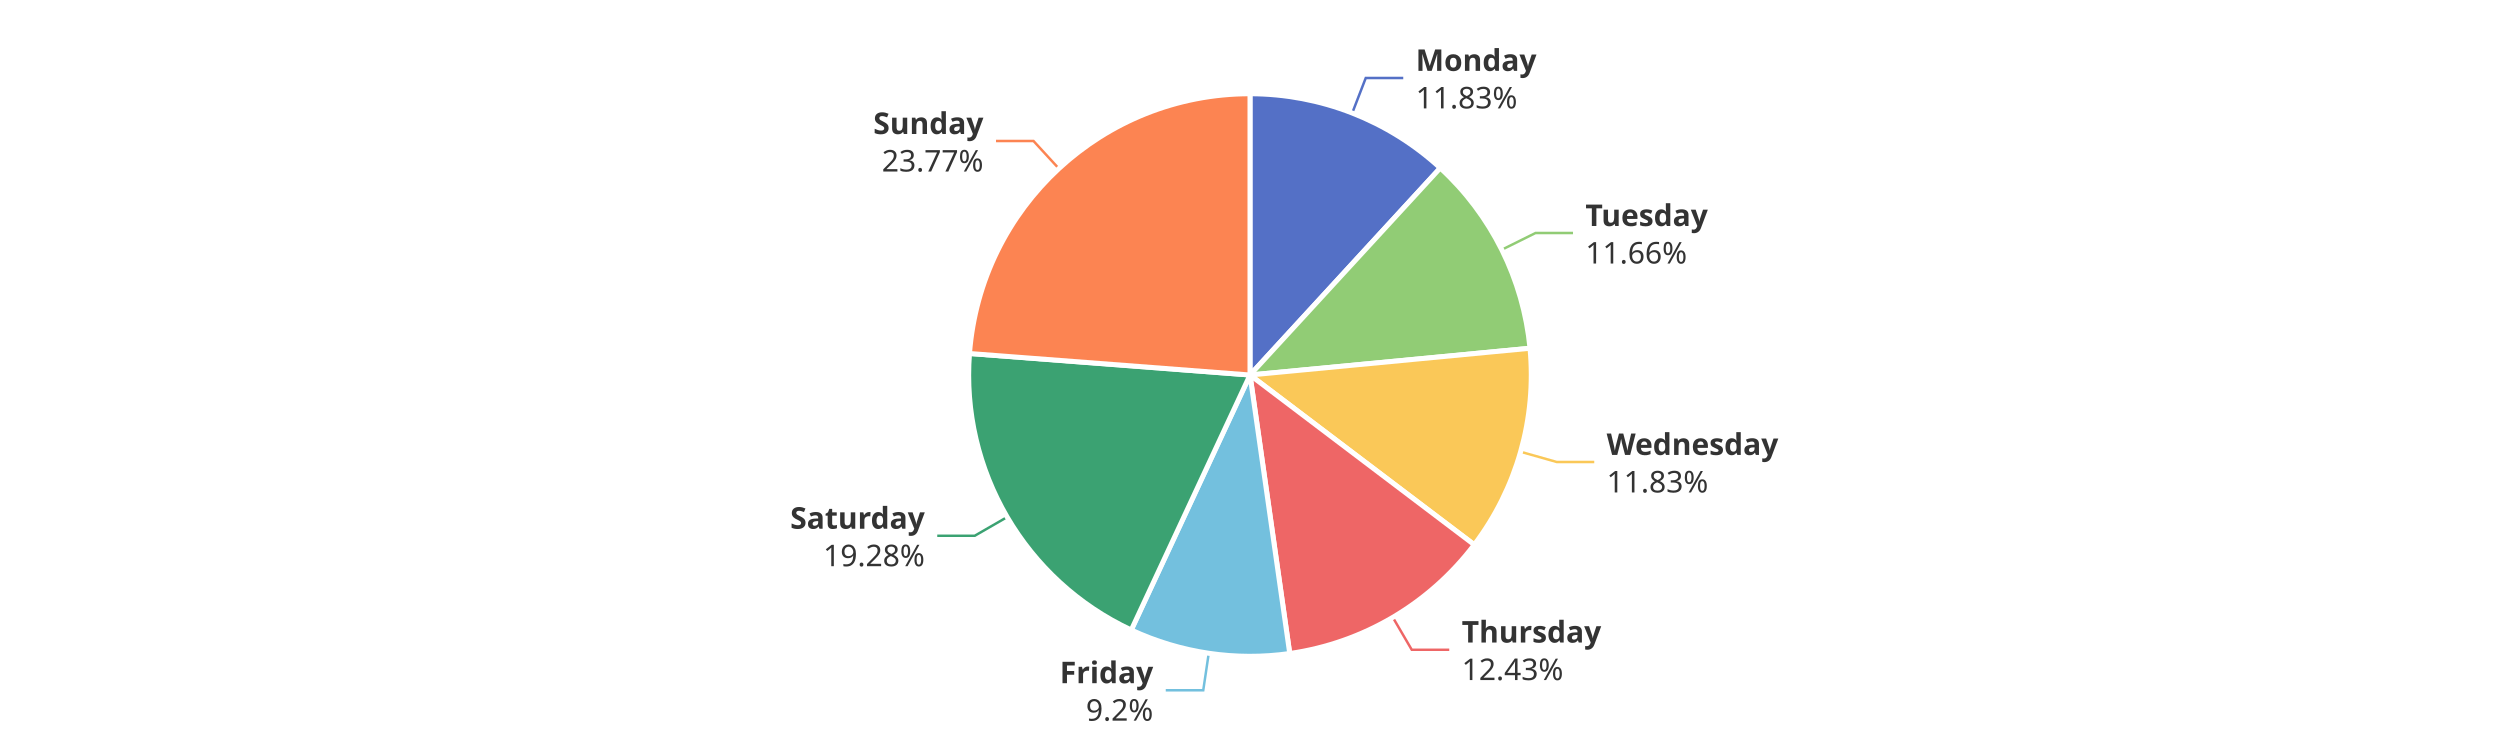
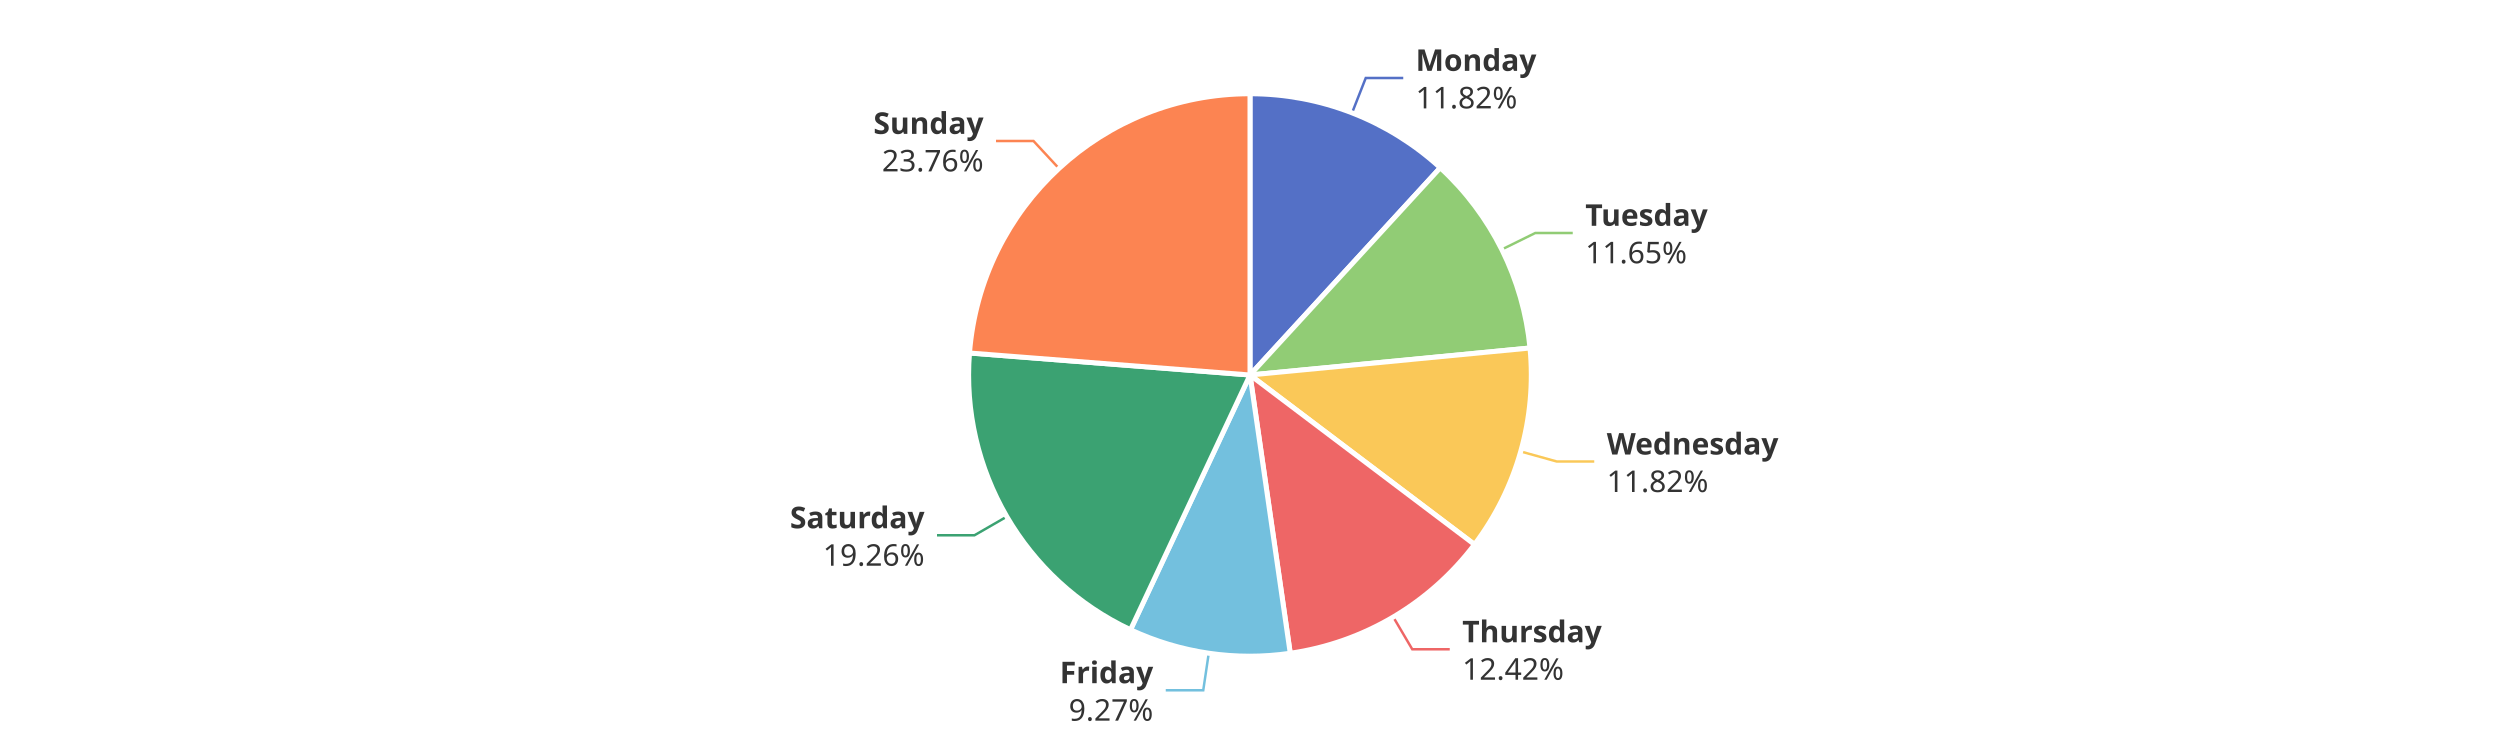
<svg xmlns="http://www.w3.org/2000/svg" width="1000" height="300" version="1.1" baseProfile="full" viewBox="0 0 1000 300">
  <rect width="1000" height="300" x="0" y="0" id="0" fill="#ffffff" />
-   <polyline points="540.9 45.2 546.3 31.2 561.3 31.2" fill="none" stroke="#5470c6" />
-   <polyline points="600.7 99.9 614.2 93.2 629.2 93.2" fill="none" stroke="#91cc75" />
-   <polyline points="608.2 180.7 622.7 184.8 637.7 184.8" fill="none" stroke="#fac858" />
-   <polyline points="557.1 246.9 564.7 259.9 579.7 259.9" fill="none" stroke="#ee6666" />
+   <polyline points="540.8 45.2 546.3 31.2 561.3 31.2" fill="none" stroke="#5470c6" />
+   <polyline points="600.7 99.8 614.1 93.2 629.1 93.2" fill="none" stroke="#91cc75" />
+   <polyline points="608.3 180.6 622.7 184.6 637.7 184.6" fill="none" stroke="#fac858" />
+   <polyline points="557.3 246.8 564.9 259.7 579.9 259.7" fill="none" stroke="#ee6666" />
  <polyline points="483.5 261.3 481.3 276.1 466.3 276.1" fill="none" stroke="#73c0de" />
-   <polyline points="402.9 206.8 389.9 214.3 374.9 214.3" fill="none" stroke="#3ba272" />
-   <polyline points="423.6 67.5 413.4 56.4 398.4 56.4" fill="none" stroke="#fc8452" />
-   <path d="M500 37.5A112.5 112.5 0 0 1 576.1 67.2L500 150Z" fill="#5470c6" stroke="#fff" stroke-width="2" stroke-linejoin="round" />
-   <path d="M576.1 67.2A112.5 112.5 0 0 1 612 139.3L500 150Z" fill="#91cc75" stroke="#fff" stroke-width="2" stroke-linejoin="round" />
-   <path d="M612 139.3A112.5 112.5 0 0 1 589.7 217.9L500 150Z" fill="#fac858" stroke="#fff" stroke-width="2" stroke-linejoin="round" />
-   <path d="M589.7 217.9A112.5 112.5 0 0 1 515.9 261.4L500 150Z" fill="#ee6666" stroke="#fff" stroke-width="2" stroke-linejoin="round" />
-   <path d="M515.9 261.4A112.5 112.5 0 0 1 452.5 252L500 150Z" fill="#73c0de" stroke="#fff" stroke-width="2" stroke-linejoin="round" />
-   <path d="M452.5 252A112.5 112.5 0 0 1 387.8 141.4L500 150Z" fill="#3ba272" stroke="#fff" stroke-width="2" stroke-linejoin="round" />
-   <path d="M387.8 141.4A112.5 112.5 0 0 1 500 37.5L500 150Z" fill="#fc8452" stroke="#fff" stroke-width="2" stroke-linejoin="round" />
-   <path d="M0 -15l42.8 0l0 30l-42.8 0Z" transform="translate(566.2977 31.2028)" fill="none" />
-   <text dominant-baseline="central" text-anchor="start" style="font-size:12px;font-family:sans-serif;font-weight:bold;" y="-7.5" transform="translate(566.2977 31.2028)" fill="#333" stroke="rgb(255,255,255)" stroke-width="2" paint-order="stroke" stroke-miterlimit="2">Monday</text>
-   <text dominant-baseline="central" text-anchor="start" style="font-size:12px;font-family:sans-serif;" y="7.5" transform="translate(566.2977 31.2028)" fill="#333" stroke="rgb(255,255,255)" stroke-width="2" paint-order="stroke" stroke-miterlimit="2">11.83%</text>
-   <path d="M0 -15l46.2 0l0 30l-46.2 0Z" transform="translate(634.1732 93.2485)" fill="none" />
-   <text dominant-baseline="central" text-anchor="start" style="font-size:12px;font-family:sans-serif;font-weight:bold;" y="-7.5" transform="translate(634.1732 93.2485)" fill="#333" stroke="rgb(255,255,255)" stroke-width="2" paint-order="stroke" stroke-miterlimit="2">Tuesday</text>
-   <text dominant-baseline="central" text-anchor="start" style="font-size:12px;font-family:sans-serif;" y="7.5" transform="translate(634.1732 93.2485)" fill="#333" stroke="rgb(255,255,255)" stroke-width="2" paint-order="stroke" stroke-miterlimit="2">11.66%</text>
-   <path d="M0 -15l63.6 0l0 30l-63.6 0Z" transform="translate(642.654 184.8172)" fill="none" />
-   <text dominant-baseline="central" text-anchor="start" style="font-size:12px;font-family:sans-serif;font-weight:bold;" y="-7.5" transform="translate(642.654 184.8172)" fill="#333" stroke="rgb(255,255,255)" stroke-width="2" paint-order="stroke" stroke-miterlimit="2">Wednesday</text>
-   <text dominant-baseline="central" text-anchor="start" style="font-size:12px;font-family:sans-serif;" y="7.5" transform="translate(642.654 184.8172)" fill="#333" stroke="rgb(255,255,255)" stroke-width="2" paint-order="stroke" stroke-miterlimit="2">11.83%</text>
-   <path d="M0 -15l50.2 0l0 30l-50.2 0Z" transform="translate(584.69 259.8702)" fill="none" />
-   <text dominant-baseline="central" text-anchor="start" style="font-size:12px;font-family:sans-serif;font-weight:bold;" y="-7.5" transform="translate(584.69 259.8702)" fill="#333" stroke="rgb(255,255,255)" stroke-width="2" paint-order="stroke" stroke-miterlimit="2">Thursday</text>
-   <text dominant-baseline="central" text-anchor="start" style="font-size:12px;font-family:sans-serif;" y="7.5" transform="translate(584.69 259.8702)" fill="#333" stroke="rgb(255,255,255)" stroke-width="2" paint-order="stroke" stroke-miterlimit="2">12.43%</text>
-   <path d="M-33.4 -15l33.4 0l0 30l-33.4 0Z" transform="translate(461.2838 276.1188)" fill="none" />
-   <text dominant-baseline="central" text-anchor="end" style="font-size:12px;font-family:sans-serif;font-weight:bold;" y="-7.5" transform="translate(461.2838 276.1188)" fill="#333" stroke="rgb(255,255,255)" stroke-width="2" paint-order="stroke" stroke-miterlimit="2">Friday</text>
-   <text dominant-baseline="central" text-anchor="end" style="font-size:12px;font-family:sans-serif;" y="7.5" transform="translate(461.2838 276.1188)" fill="#333" stroke="rgb(255,255,255)" stroke-width="2" paint-order="stroke" stroke-miterlimit="2">9.2%</text>
-   <path d="M-48.2 -15l48.2 0l0 30l-48.2 0Z" transform="translate(369.917 214.3272)" fill="none" />
-   <text dominant-baseline="central" text-anchor="end" style="font-size:12px;font-family:sans-serif;font-weight:bold;" y="-7.5" transform="translate(369.917 214.3272)" fill="#333" stroke="rgb(255,255,255)" stroke-width="2" paint-order="stroke" stroke-miterlimit="2">Saturday</text>
-   <text dominant-baseline="central" text-anchor="end" style="font-size:12px;font-family:sans-serif;" y="7.5" transform="translate(369.917 214.3272)" fill="#333" stroke="rgb(255,255,255)" stroke-width="2" paint-order="stroke" stroke-miterlimit="2">19.28%</text>
-   <path d="M-40.9 -15l40.9 0l0 30l-40.9 0Z" transform="translate(393.3717 56.449)" fill="none" />
-   <text dominant-baseline="central" text-anchor="end" style="font-size:12px;font-family:sans-serif;font-weight:bold;" y="-7.5" transform="translate(393.3717 56.449)" fill="#333" stroke="rgb(255,255,255)" stroke-width="2" paint-order="stroke" stroke-miterlimit="2">Sunday</text>
-   <text dominant-baseline="central" text-anchor="end" style="font-size:12px;font-family:sans-serif;" y="7.5" transform="translate(393.3717 56.449)" fill="#333" stroke="rgb(255,255,255)" stroke-width="2" paint-order="stroke" stroke-miterlimit="2">23.77%</text>
+   <polyline points="402.8 206.6 389.8 214.1 374.8 214.1" fill="none" stroke="#3ba272" />
+   <polyline points="423.6 67.4 413.4 56.4 398.4 56.4" fill="none" stroke="#fc8452" />
+   <path d="M500 37.5A112.5 112.5 0 0 1 576.1 67.1L500 150Z" fill="#5470c6" stroke="#fff" stroke-width="2" stroke-linejoin="round" />
+   <path d="M576.1 67.1A112.5 112.5 0 0 1 612 139.2L500 150Z" fill="#91cc75" stroke="#fff" stroke-width="2" stroke-linejoin="round" />
+   <path d="M612 139.2A112.5 112.5 0 0 1 589.8 217.8L500 150Z" fill="#fac858" stroke="#fff" stroke-width="2" stroke-linejoin="round" />
+   <path d="M589.8 217.8A112.5 112.5 0 0 1 516.1 261.3L500 150Z" fill="#ee6666" stroke="#fff" stroke-width="2" stroke-linejoin="round" />
+   <path d="M516.1 261.3A112.5 112.5 0 0 1 452.2 251.9L500 150Z" fill="#73c0de" stroke="#fff" stroke-width="2" stroke-linejoin="round" />
+   <path d="M452.2 251.9A112.5 112.5 0 0 1 387.8 141.2L500 150Z" fill="#3ba272" stroke="#fff" stroke-width="2" stroke-linejoin="round" />
+   <path d="M387.8 141.2A112.5 112.5 0 0 1 500 37.5L500 150Z" fill="#fc8452" stroke="#fff" stroke-width="2" stroke-linejoin="round" />
+   <path d="M0 -15l42.8 0l0 30l-42.8 0Z" transform="translate(566.2648 31.19)" fill="none" />
+   <text dominant-baseline="central" text-anchor="start" style="font-size:12px;font-family:sans-serif;font-weight:bold;" y="-7.5" transform="translate(566.2648 31.19)" fill="#333" stroke="rgb(255,255,255)" stroke-width="2" paint-order="stroke" stroke-miterlimit="2">Monday</text>
+   <text dominant-baseline="central" text-anchor="start" style="font-size:12px;font-family:sans-serif;" y="7.5" transform="translate(566.2648 31.19)" fill="#333" stroke="rgb(255,255,255)" stroke-width="2" paint-order="stroke" stroke-miterlimit="2">11.82%</text>
+   <path d="M0 -15l46.2 0l0 30l-46.2 0Z" transform="translate(634.126 93.1536)" fill="none" />
+   <text dominant-baseline="central" text-anchor="start" style="font-size:12px;font-family:sans-serif;font-weight:bold;" y="-7.5" transform="translate(634.126 93.1536)" fill="#333" stroke="rgb(255,255,255)" stroke-width="2" paint-order="stroke" stroke-miterlimit="2">Tuesday</text>
+   <text dominant-baseline="central" text-anchor="start" style="font-size:12px;font-family:sans-serif;" y="7.5" transform="translate(634.126 93.1536)" fill="#333" stroke="rgb(255,255,255)" stroke-width="2" paint-order="stroke" stroke-miterlimit="2">11.65%</text>
+   <path d="M0 -15l63.6 0l0 30l-63.6 0Z" transform="translate(642.7022 184.6472)" fill="none" />
+   <text dominant-baseline="central" text-anchor="start" style="font-size:12px;font-family:sans-serif;font-weight:bold;" y="-7.5" transform="translate(642.7022 184.6472)" fill="#333" stroke="rgb(255,255,255)" stroke-width="2" paint-order="stroke" stroke-miterlimit="2">Wednesday</text>
+   <text dominant-baseline="central" text-anchor="start" style="font-size:12px;font-family:sans-serif;" y="7.5" transform="translate(642.7022 184.6472)" fill="#333" stroke="rgb(255,255,255)" stroke-width="2" paint-order="stroke" stroke-miterlimit="2">11.82%</text>
+   <path d="M0 -15l50.2 0l0 30l-50.2 0Z" transform="translate(584.9028 259.7446)" fill="none" />
+   <text dominant-baseline="central" text-anchor="start" style="font-size:12px;font-family:sans-serif;font-weight:bold;" y="-7.5" transform="translate(584.9028 259.7446)" fill="#333" stroke="rgb(255,255,255)" stroke-width="2" paint-order="stroke" stroke-miterlimit="2">Thursday</text>
+   <text dominant-baseline="central" text-anchor="start" style="font-size:12px;font-family:sans-serif;" y="7.5" transform="translate(584.9028 259.7446)" fill="#333" stroke="rgb(255,255,255)" stroke-width="2" paint-order="stroke" stroke-miterlimit="2">12.42%</text>
+   <path d="M-34.2 -15l34.2 0l0 30l-34.2 0Z" transform="translate(461.282 276.1185)" fill="none" />
+   <text dominant-baseline="central" text-anchor="end" style="font-size:12px;font-family:sans-serif;font-weight:bold;" y="-7.5" transform="translate(461.282 276.1185)" fill="#333" stroke="rgb(255,255,255)" stroke-width="2" paint-order="stroke" stroke-miterlimit="2">Friday</text>
+   <text dominant-baseline="central" text-anchor="end" style="font-size:12px;font-family:sans-serif;" y="7.5" transform="translate(461.282 276.1185)" fill="#333" stroke="rgb(255,255,255)" stroke-width="2" paint-order="stroke" stroke-miterlimit="2">9.27%</text>
+   <path d="M-48.2 -15l48.2 0l0 30l-48.2 0Z" transform="translate(369.8094 214.1427)" fill="none" />
+   <text dominant-baseline="central" text-anchor="end" style="font-size:12px;font-family:sans-serif;font-weight:bold;" y="-7.5" transform="translate(369.8094 214.1427)" fill="#333" stroke="rgb(255,255,255)" stroke-width="2" paint-order="stroke" stroke-miterlimit="2">Saturday</text>
+   <text dominant-baseline="central" text-anchor="end" style="font-size:12px;font-family:sans-serif;" y="7.5" transform="translate(369.8094 214.1427)" fill="#333" stroke="rgb(255,255,255)" stroke-width="2" paint-order="stroke" stroke-miterlimit="2">19.26%</text>
+   <path d="M-40.9 -15l40.9 0l0 30l-40.9 0Z" transform="translate(393.4235 56.4011)" fill="none" />
+   <text dominant-baseline="central" text-anchor="end" style="font-size:12px;font-family:sans-serif;font-weight:bold;" y="-7.5" transform="translate(393.4235 56.4011)" fill="#333" stroke="rgb(255,255,255)" stroke-width="2" paint-order="stroke" stroke-miterlimit="2">Sunday</text>
+   <text dominant-baseline="central" text-anchor="end" style="font-size:12px;font-family:sans-serif;" y="7.5" transform="translate(393.4235 56.4011)" fill="#333" stroke="rgb(255,255,255)" stroke-width="2" paint-order="stroke" stroke-miterlimit="2">23.76%</text>
</svg>
